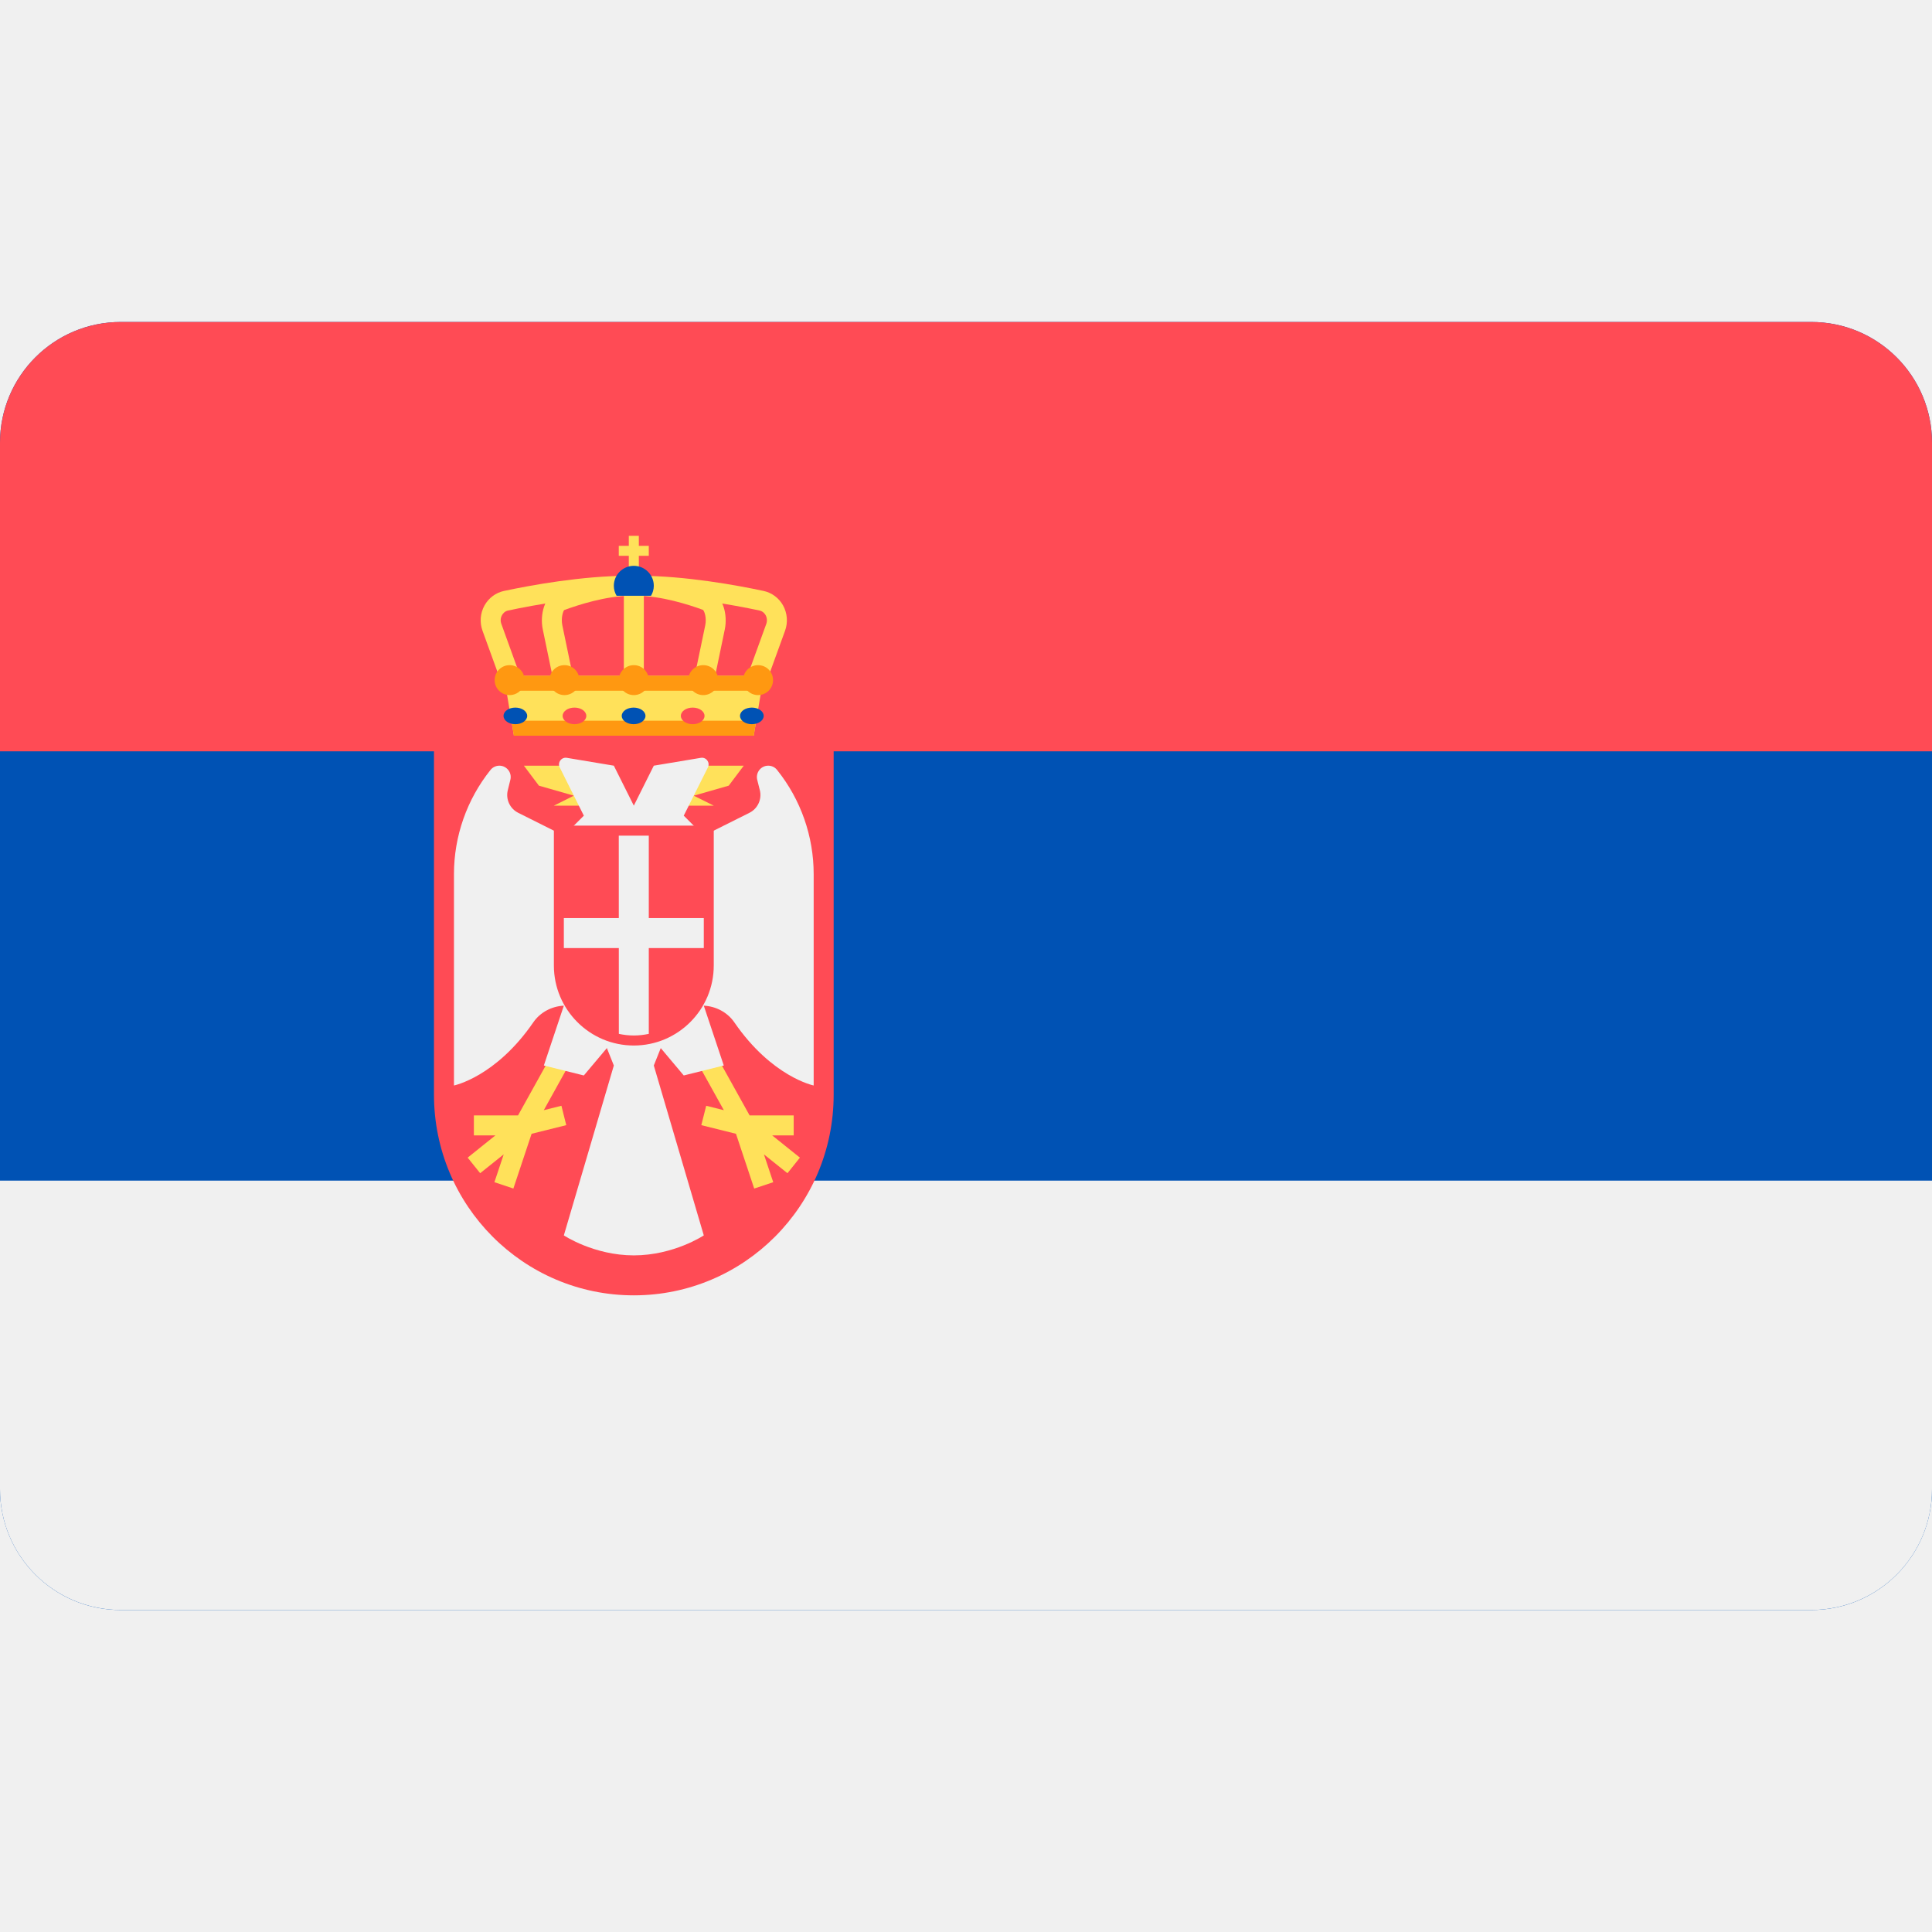
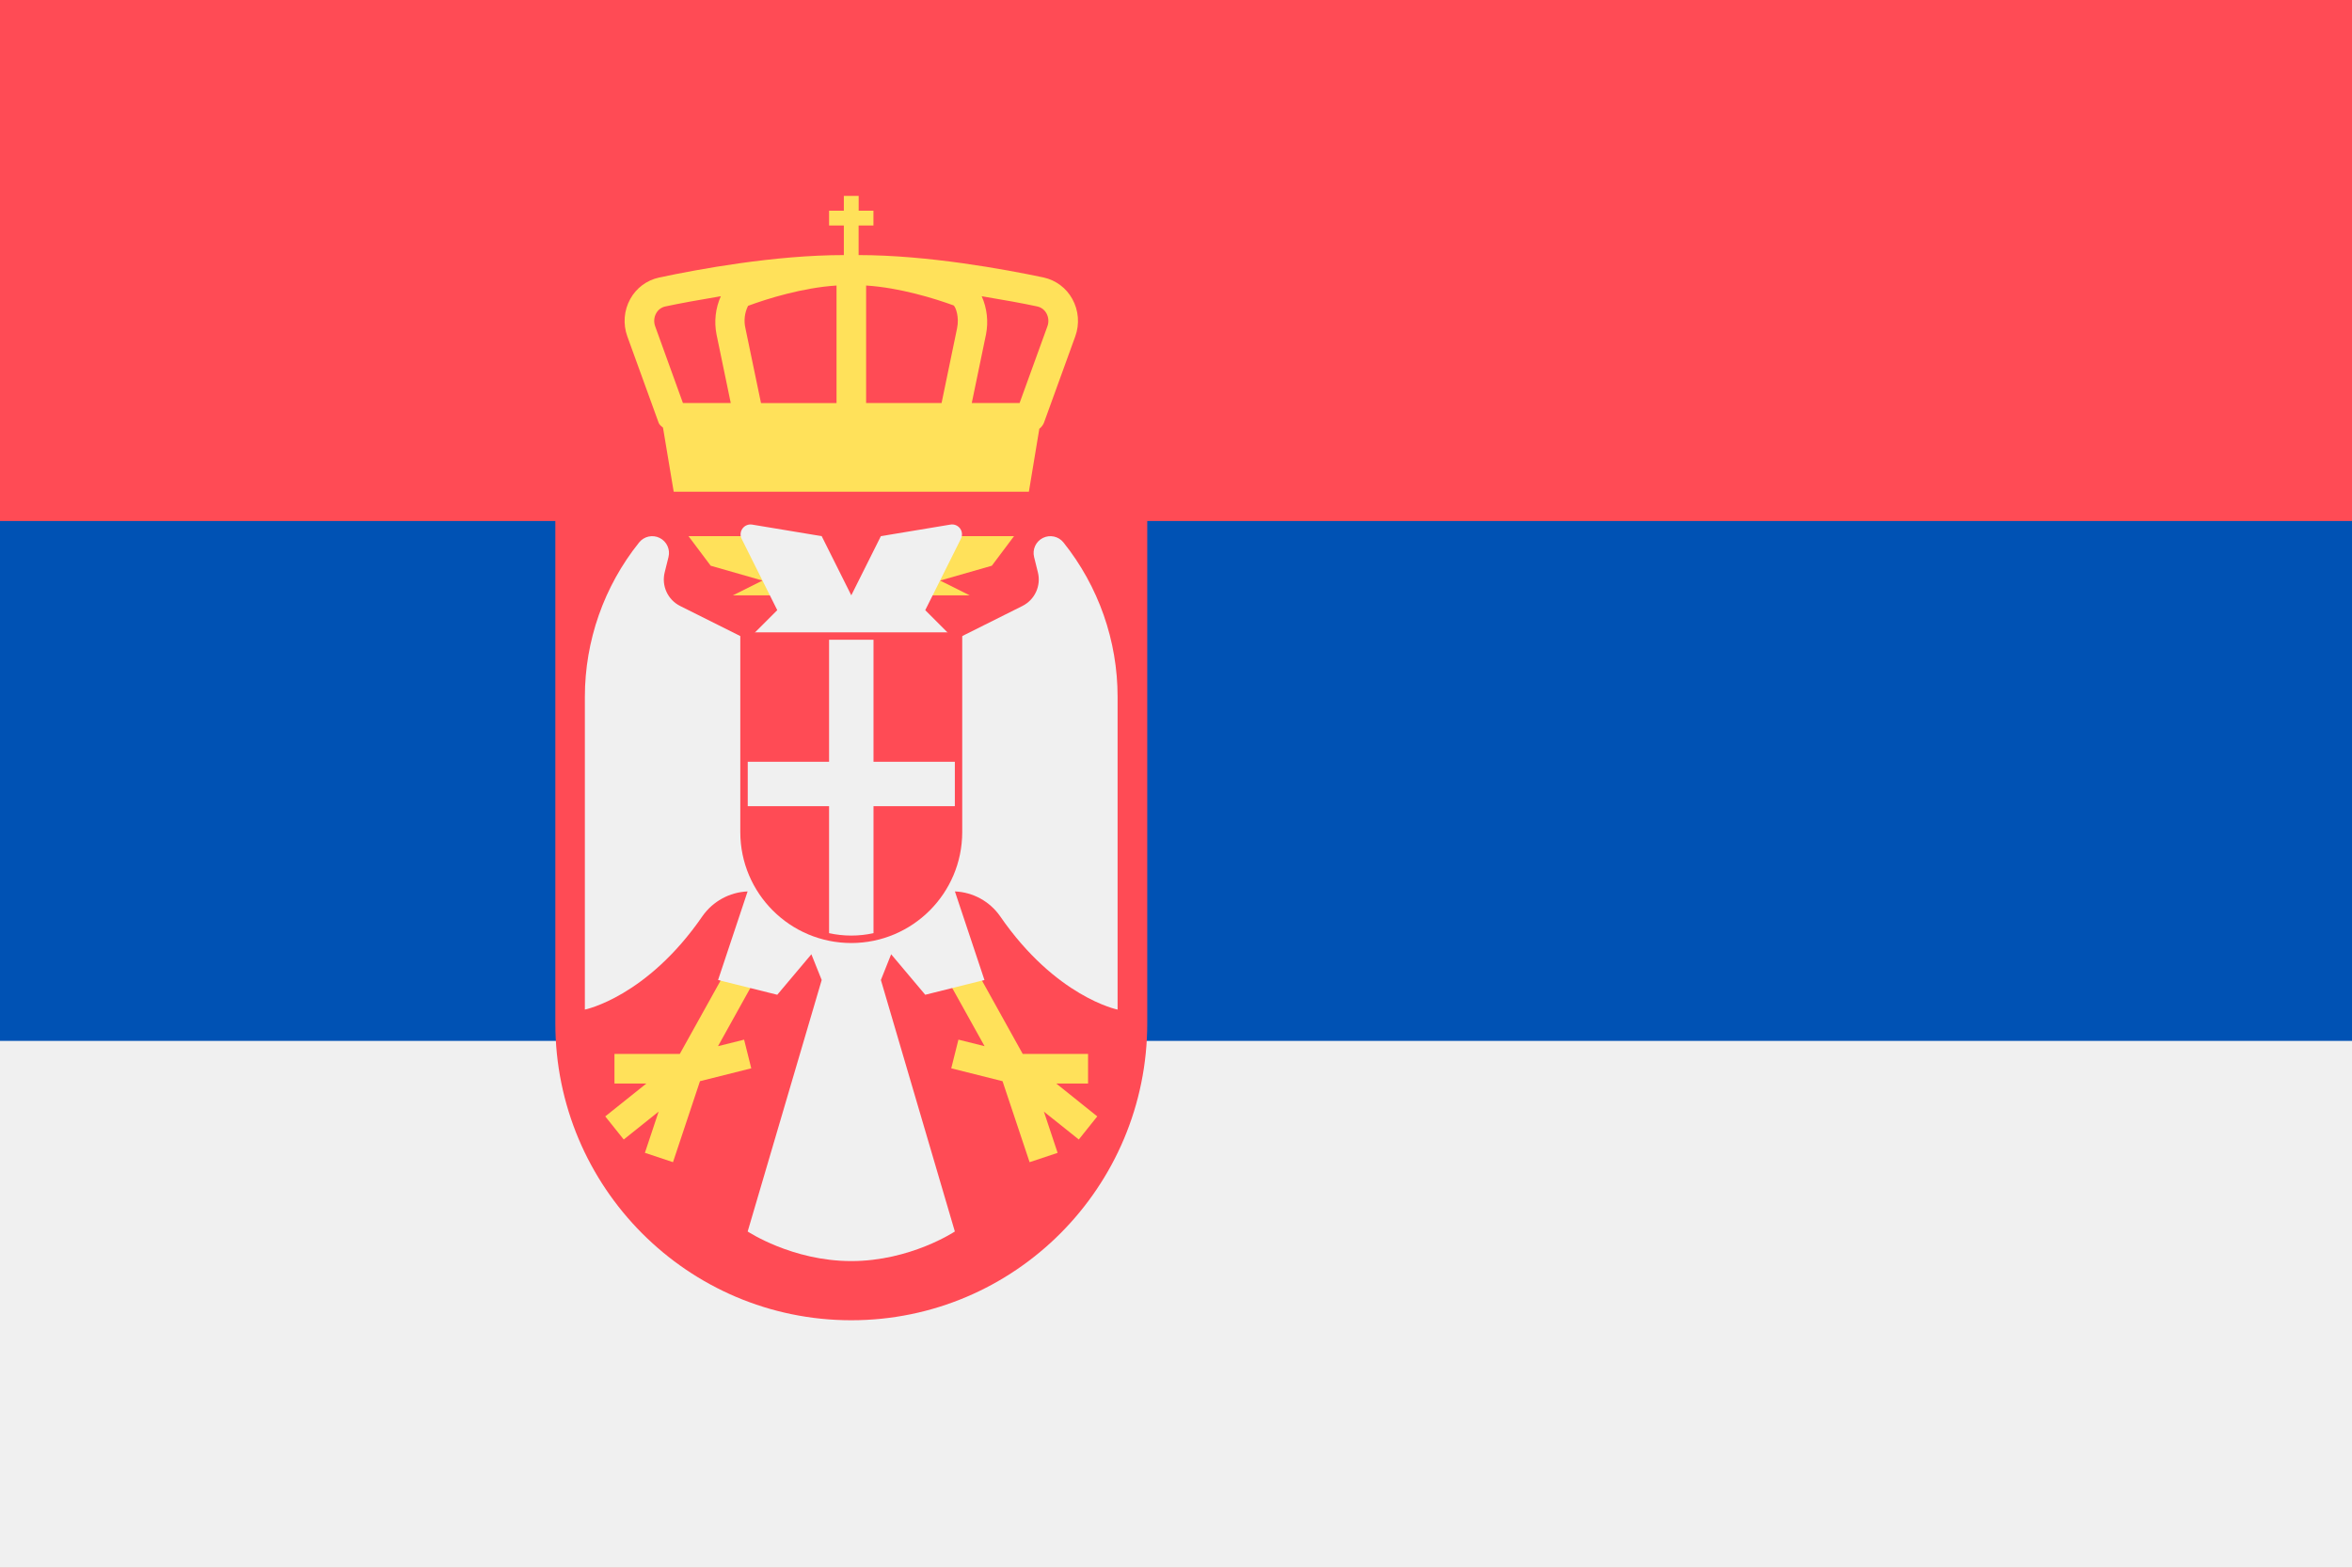
- <svg xmlns="http://www.w3.org/2000/svg" width="32" height="32" viewBox="0 0 32 32" fill="none">
-   <path d="M30 5.333H2C0.895 5.333 0 6.229 0 7.333V24.667C0 25.771 0.895 26.667 2 26.667H30C31.105 26.667 32 25.771 32 24.667V7.333C32 6.229 31.105 5.333 30 5.333Z" fill="#0052B4" />
-   <path d="M30 5.333H2C0.895 5.333 0 6.229 0 7.333V12.444H32V7.333C32 6.229 31.105 5.333 30 5.333Z" fill="#FF4B55" />
-   <path d="M32 19.555H0V24.666C0 25.771 0.895 26.666 2 26.666H30C31.105 26.666 32 25.771 32 24.666V19.555Z" fill="#F0F0F0" />
-   <path d="M12.484 12.186H8.512L8.346 11.193H12.65L12.484 12.186Z" fill="#FFE15A" />
-   <path d="M8.47 11.937L8.512 12.186H12.484L12.525 11.937H8.47Z" fill="#FF9811" />
-   <path d="M10.581 8.875H10.415V9.537H10.581V8.875Z" fill="#FFE15A" />
-   <path d="M10.746 9.041H10.249V9.206H10.746V9.041Z" fill="#FFE15A" />
-   <path d="M12.497 11.524C12.478 11.524 12.459 11.52 12.441 11.514C12.355 11.482 12.31 11.388 12.341 11.302L12.692 10.334C12.709 10.286 12.705 10.233 12.681 10.189C12.668 10.166 12.637 10.124 12.579 10.112C12.152 10.021 11.323 9.868 10.578 9.868H10.418C9.672 9.868 8.844 10.021 8.416 10.112C8.358 10.124 8.328 10.166 8.315 10.189C8.29 10.233 8.286 10.286 8.304 10.334L8.654 11.302C8.685 11.388 8.641 11.482 8.555 11.514C8.469 11.544 8.374 11.5 8.343 11.414L7.992 10.447C7.942 10.309 7.954 10.156 8.025 10.028C8.094 9.905 8.211 9.817 8.347 9.788C8.788 9.694 9.642 9.537 10.418 9.537H10.578C11.353 9.537 12.208 9.694 12.648 9.788C12.784 9.817 12.902 9.905 12.97 10.028C13.041 10.156 13.053 10.309 13.003 10.447L12.652 11.414C12.628 11.482 12.565 11.524 12.497 11.524Z" fill="#FFE15A" />
-   <path d="M10.498 11.379C10.407 11.379 10.333 11.305 10.333 11.213V9.868C10.333 9.777 10.407 9.703 10.498 9.703C10.59 9.703 10.664 9.777 10.664 9.868V11.213C10.664 11.305 10.59 11.379 10.498 11.379Z" fill="#FFE15A" />
-   <path d="M11.643 11.524C11.632 11.524 11.62 11.522 11.609 11.52C11.519 11.502 11.462 11.414 11.48 11.324L11.681 10.357C11.707 10.231 11.666 10.12 11.643 10.101C11.414 10.017 10.953 9.868 10.544 9.868H10.452C10.042 9.868 9.582 10.017 9.344 10.105C9.329 10.12 9.288 10.231 9.314 10.357L9.515 11.324C9.534 11.414 9.476 11.502 9.387 11.52C9.297 11.537 9.209 11.481 9.191 11.392L8.99 10.424C8.94 10.183 9.017 9.874 9.228 9.795C9.545 9.677 10.014 9.537 10.452 9.537H10.543C10.982 9.537 11.451 9.677 11.767 9.795C11.978 9.874 12.055 10.183 12.005 10.424L11.804 11.392C11.788 11.47 11.719 11.524 11.643 11.524Z" fill="#FFE15A" />
-   <path d="M8.388 11.441H12.608L12.65 11.193H8.346L8.388 11.441Z" fill="#FF9811" />
-   <path d="M7.353 12.186C7.262 12.186 7.188 12.26 7.188 12.351V18.131C7.188 19.967 8.67 21.455 10.498 21.455C12.326 21.455 13.808 19.967 13.808 18.131V12.351C13.808 12.26 13.734 12.186 13.643 12.186H7.353Z" fill="#FF4B55" />
-   <path d="M10.829 17.648L11.16 16.82L10.498 16.986L9.836 16.82L10.167 17.648L9.339 20.462C9.339 20.462 9.836 20.793 10.498 20.793C11.16 20.793 11.657 20.462 11.657 20.462L10.829 17.648Z" fill="#F0F0F0" />
-   <path d="M9.299 18.315L9.007 18.388L9.649 17.231L9.36 17.071L8.58 18.475H7.849V18.806H8.205L7.746 19.174L7.953 19.432L8.343 19.12L8.189 19.581L8.503 19.686L8.805 18.779L9.379 18.636L9.299 18.315Z" fill="#FFE15A" />
-   <path d="M9.339 13.841L8.584 13.463C8.445 13.394 8.373 13.237 8.411 13.087L8.453 12.916C8.483 12.797 8.393 12.682 8.271 12.682C8.214 12.682 8.16 12.708 8.124 12.753C7.732 13.243 7.519 13.852 7.519 14.479V17.979C7.519 17.979 8.21 17.84 8.834 16.932C8.949 16.766 9.137 16.667 9.339 16.657L9.008 17.648L9.67 17.813L10.25 17.124L9.339 13.841Z" fill="#F0F0F0" />
-   <path d="M11.697 18.315L11.989 18.388L11.346 17.231L11.636 17.071L12.416 18.475H13.146V18.806H12.79L13.249 19.174L13.043 19.432L12.653 19.12L12.807 19.581L12.492 19.686L12.19 18.779L11.616 18.636L11.697 18.315Z" fill="#FFE15A" />
-   <path d="M11.656 13.841L12.412 13.463C12.551 13.394 12.623 13.237 12.585 13.087L12.542 12.916C12.513 12.797 12.602 12.682 12.725 12.682C12.782 12.682 12.836 12.708 12.871 12.753C13.264 13.243 13.477 13.852 13.477 14.479V17.979C13.477 17.979 12.786 17.84 12.162 16.932C12.047 16.766 11.858 16.667 11.657 16.657L11.988 17.648L11.325 17.813L10.746 17.124L11.656 13.841Z" fill="#F0F0F0" />
-   <path d="M9.505 12.682H8.677L8.926 13.013L9.505 13.179L9.174 13.344H9.67L9.505 12.682Z" fill="#FFE15A" />
-   <path d="M11.491 12.682H12.319L12.07 13.013L11.491 13.179L11.822 13.344H11.326L11.491 12.682Z" fill="#FFE15A" />
-   <path d="M11.608 12.552L10.829 12.682L10.498 13.344L10.167 12.682L9.388 12.552C9.299 12.537 9.23 12.63 9.271 12.711L9.67 13.51L9.339 13.841H10.498H11.656L11.325 13.51L11.725 12.711C11.765 12.63 11.697 12.537 11.608 12.552Z" fill="#F0F0F0" />
-   <path d="M10.498 11.513C10.635 11.513 10.746 11.402 10.746 11.265C10.746 11.128 10.635 11.017 10.498 11.017C10.361 11.017 10.249 11.128 10.249 11.265C10.249 11.402 10.361 11.513 10.498 11.513Z" fill="#FF9811" />
-   <path d="M10.495 11.995C10.603 11.995 10.691 11.934 10.691 11.857C10.691 11.781 10.603 11.72 10.495 11.72C10.386 11.72 10.298 11.781 10.298 11.857C10.298 11.934 10.386 11.995 10.495 11.995Z" fill="#0052B4" />
-   <path d="M9.515 11.995C9.624 11.995 9.711 11.934 9.711 11.857C9.711 11.781 9.624 11.72 9.515 11.72C9.407 11.72 9.319 11.781 9.319 11.857C9.319 11.934 9.407 11.995 9.515 11.995Z" fill="#FF4B55" />
-   <path d="M8.536 11.995C8.644 11.995 8.732 11.934 8.732 11.857C8.732 11.781 8.644 11.72 8.536 11.72C8.427 11.72 8.34 11.781 8.34 11.857C8.34 11.934 8.427 11.995 8.536 11.995Z" fill="#0052B4" />
-   <path d="M12.453 11.995C12.561 11.995 12.649 11.934 12.649 11.857C12.649 11.781 12.561 11.72 12.453 11.72C12.344 11.72 12.257 11.781 12.257 11.857C12.257 11.934 12.344 11.995 12.453 11.995Z" fill="#0052B4" />
-   <path d="M11.473 11.995C11.582 11.995 11.669 11.934 11.669 11.857C11.669 11.781 11.582 11.72 11.473 11.72C11.365 11.72 11.277 11.781 11.277 11.857C11.277 11.934 11.365 11.995 11.473 11.995Z" fill="#FF4B55" />
-   <path d="M11.648 11.513C11.786 11.513 11.897 11.402 11.897 11.265C11.897 11.128 11.786 11.017 11.648 11.017C11.511 11.017 11.4 11.128 11.4 11.265C11.4 11.402 11.511 11.513 11.648 11.513Z" fill="#FF9811" />
-   <path d="M12.556 11.513C12.693 11.513 12.804 11.402 12.804 11.265C12.804 11.128 12.693 11.017 12.556 11.017C12.419 11.017 12.308 11.128 12.308 11.265C12.308 11.402 12.419 11.513 12.556 11.513Z" fill="#FF9811" />
-   <path d="M9.349 11.513C9.486 11.513 9.597 11.402 9.597 11.265C9.597 11.128 9.486 11.017 9.349 11.017C9.212 11.017 9.101 11.128 9.101 11.265C9.101 11.402 9.212 11.513 9.349 11.513Z" fill="#FF9811" />
-   <path d="M8.441 11.513C8.578 11.513 8.689 11.402 8.689 11.265C8.689 11.128 8.578 11.017 8.441 11.017C8.304 11.017 8.193 11.128 8.193 11.265C8.193 11.402 8.304 11.513 8.441 11.513Z" fill="#FF9811" />
-   <path d="M10.783 9.868C10.811 9.82 10.829 9.764 10.829 9.703C10.829 9.52 10.681 9.372 10.498 9.372C10.315 9.372 10.167 9.52 10.167 9.703C10.167 9.764 10.184 9.82 10.213 9.868H10.783Z" fill="#0052B4" />
-   <path d="M10.498 17.234C9.813 17.234 9.256 16.677 9.256 15.992V13.758H11.739V15.992C11.739 16.677 11.182 17.234 10.498 17.234Z" fill="#FF4B55" />
-   <path d="M11.656 13.841V15.992C11.656 16.632 11.138 17.151 10.498 17.151C9.858 17.151 9.339 16.632 9.339 15.992V13.841H11.656ZM11.822 13.675H11.657H9.339H9.174V13.841V15.992C9.174 16.723 9.768 17.317 10.498 17.317C11.228 17.317 11.822 16.723 11.822 15.992V13.841V13.675Z" fill="#FF4B55" />
-   <path d="M10.25 17.124C10.33 17.141 10.412 17.151 10.498 17.151C10.583 17.151 10.666 17.141 10.746 17.124V13.841H10.249C10.25 13.841 10.25 17.124 10.25 17.124Z" fill="#F0F0F0" />
-   <path d="M11.657 15.206H9.339V15.703H11.657V15.206Z" fill="#F0F0F0" />
+ <svg xmlns="http://www.w3.org/2000/svg" width="18" height="12" fill="none" viewBox="0 0 36 24">
+   <g clip-path="url(#a)">
+     <path fill="#FF4B55" fill-rule="evenodd" d="M0 0h36v23.994H0V-.002Z" clip-rule="evenodd" />
+     <path fill="#0052B4" fill-rule="evenodd" d="M0 7.976h36v16.01H0V7.977Z" clip-rule="evenodd" />
+     <path fill="#F0F0F0" fill-rule="evenodd" d="M0 15.935h36v8.058H0v-8.058Z" clip-rule="evenodd" />
+     <g clip-path="url(#b)">
+       <path fill="#FFE15A" d="M16.413 4.577a.663.663 0 0 0-.44-.329c-.603-.127-1.77-.342-2.831-.343v-.453h.227v-.226h-.226v-.227h-.227v.227h-.226v.226h.226v.453h.002c-1.061 0-2.229.216-2.83.344a.662.662 0 0 0-.441.328.693.693 0 0 0-.045.573l.48 1.324c.012.033.042.05.066.073l.164.982h5.436l.16-.965a.22.22 0 0 0 .07-.09l.48-1.324a.693.693 0 0 0-.045-.573ZM14.412 6.17h-1.155V4.371c.516.033 1.056.201 1.34.305.032.027.088.178.052.35l-.237 1.144ZM11.41 5.027a.51.51 0 0 1 .04-.345c.295-.11.838-.278 1.354-.311v1.8h-1.156l-.238-1.144Zm-1.382-.032a.24.24 0 0 1 .015-.198.209.209 0 0 1 .139-.105c.215-.046.52-.102.851-.157a.974.974 0 0 0-.066.584l.218 1.051h-.732l-.425-1.175Zm5.578 1.175h-.732l.218-1.051a.974.974 0 0 0-.066-.584c.332.055.636.11.852.157a.21.21 0 0 1 .139.105.24.24 0 0 1 .015.198l-.426 1.175Z" />
+       <path fill="#FF4B55" d="M8.726 7.529a.227.227 0 0 0-.226.226v7.91c0 2.511 2.028 4.547 4.53 4.547 2.501 0 4.53-2.036 4.53-4.547v-7.91a.226.226 0 0 0-.227-.226H8.727Z" />
+       <path fill="#FFE15A" d="m11.39 15.916-.4.1.879-1.582-.396-.22-1.068 1.921h-1v.453h.488l-.629.503.283.354.534-.427-.21.631.43.143.413-1.24.785-.197-.11-.44ZM14.67 15.916l.4.1-.88-1.582.397-.22 1.067 1.921h1v.453h-.487l.628.503-.283.354-.534-.427.21.631-.429.143-.414-1.24-.785-.197.11-.44ZM11.67 8.208h-1.132l.34.453.793.227-.453.226h.68l-.227-.906ZM14.389 8.208h1.132l-.34.453-.792.227.453.226h-.68l.227-.906Z" />
+       <path fill="#F0F0F0" d="M16.278 8.305a.257.257 0 0 0-.45.223l.058.234a.453.453 0 0 1-.237.515l-1.034.517-.453-.453.546-1.093a.151.151 0 0 0-.16-.217l-1.065.177-.453.906-.453-.906-1.066-.177a.152.152 0 0 0-.16.217l.546 1.093-.453.453-1.034-.517a.453.453 0 0 1-.236-.515l.058-.234a.257.257 0 0 0-.45-.223 3.782 3.782 0 0 0-.83 2.363v4.788s.947-.19 1.801-1.432a.89.89 0 0 1 .69-.377l-.452 1.356.906.226.522-.62.158.394-1.133 3.85s.68.453 1.586.453 1.585-.453 1.585-.453l-1.132-3.85.157-.394.522.62.906-.226-.452-1.356a.89.89 0 0 1 .69.377c.855 1.243 1.8 1.432 1.8 1.432v-4.788c0-.86-.292-1.692-.828-2.363Zm-2.827 5.687-.421.105-.422-.105-1.164-4.198H14.615l-1.164 4.198Z" />
+       <path fill="#FF4B55" d="M13.03 14.437a1.7 1.7 0 0 1-1.699-1.699V9.681h3.397v3.057a1.7 1.7 0 0 1-1.698 1.699Z" />
+       <path fill="#F0F0F0" d="M12.69 14.286a1.584 1.584 0 0 0 .68 0V9.794h-.68v4.492Z" />
+       <path fill="#F0F0F0" d="M14.615 11.662h-3.17v.68h3.17v-.68Z" />
+     </g>
+   </g>
+   <defs>
+     <clipPath id="a">
+       <path fill="#fff" d="M0 0h36v23.995H0z" />
+     </clipPath>
+     <clipPath id="b">
+       <path fill="#fff" d="M8 3h10v18H8z" />
+     </clipPath>
+   </defs>
</svg>
